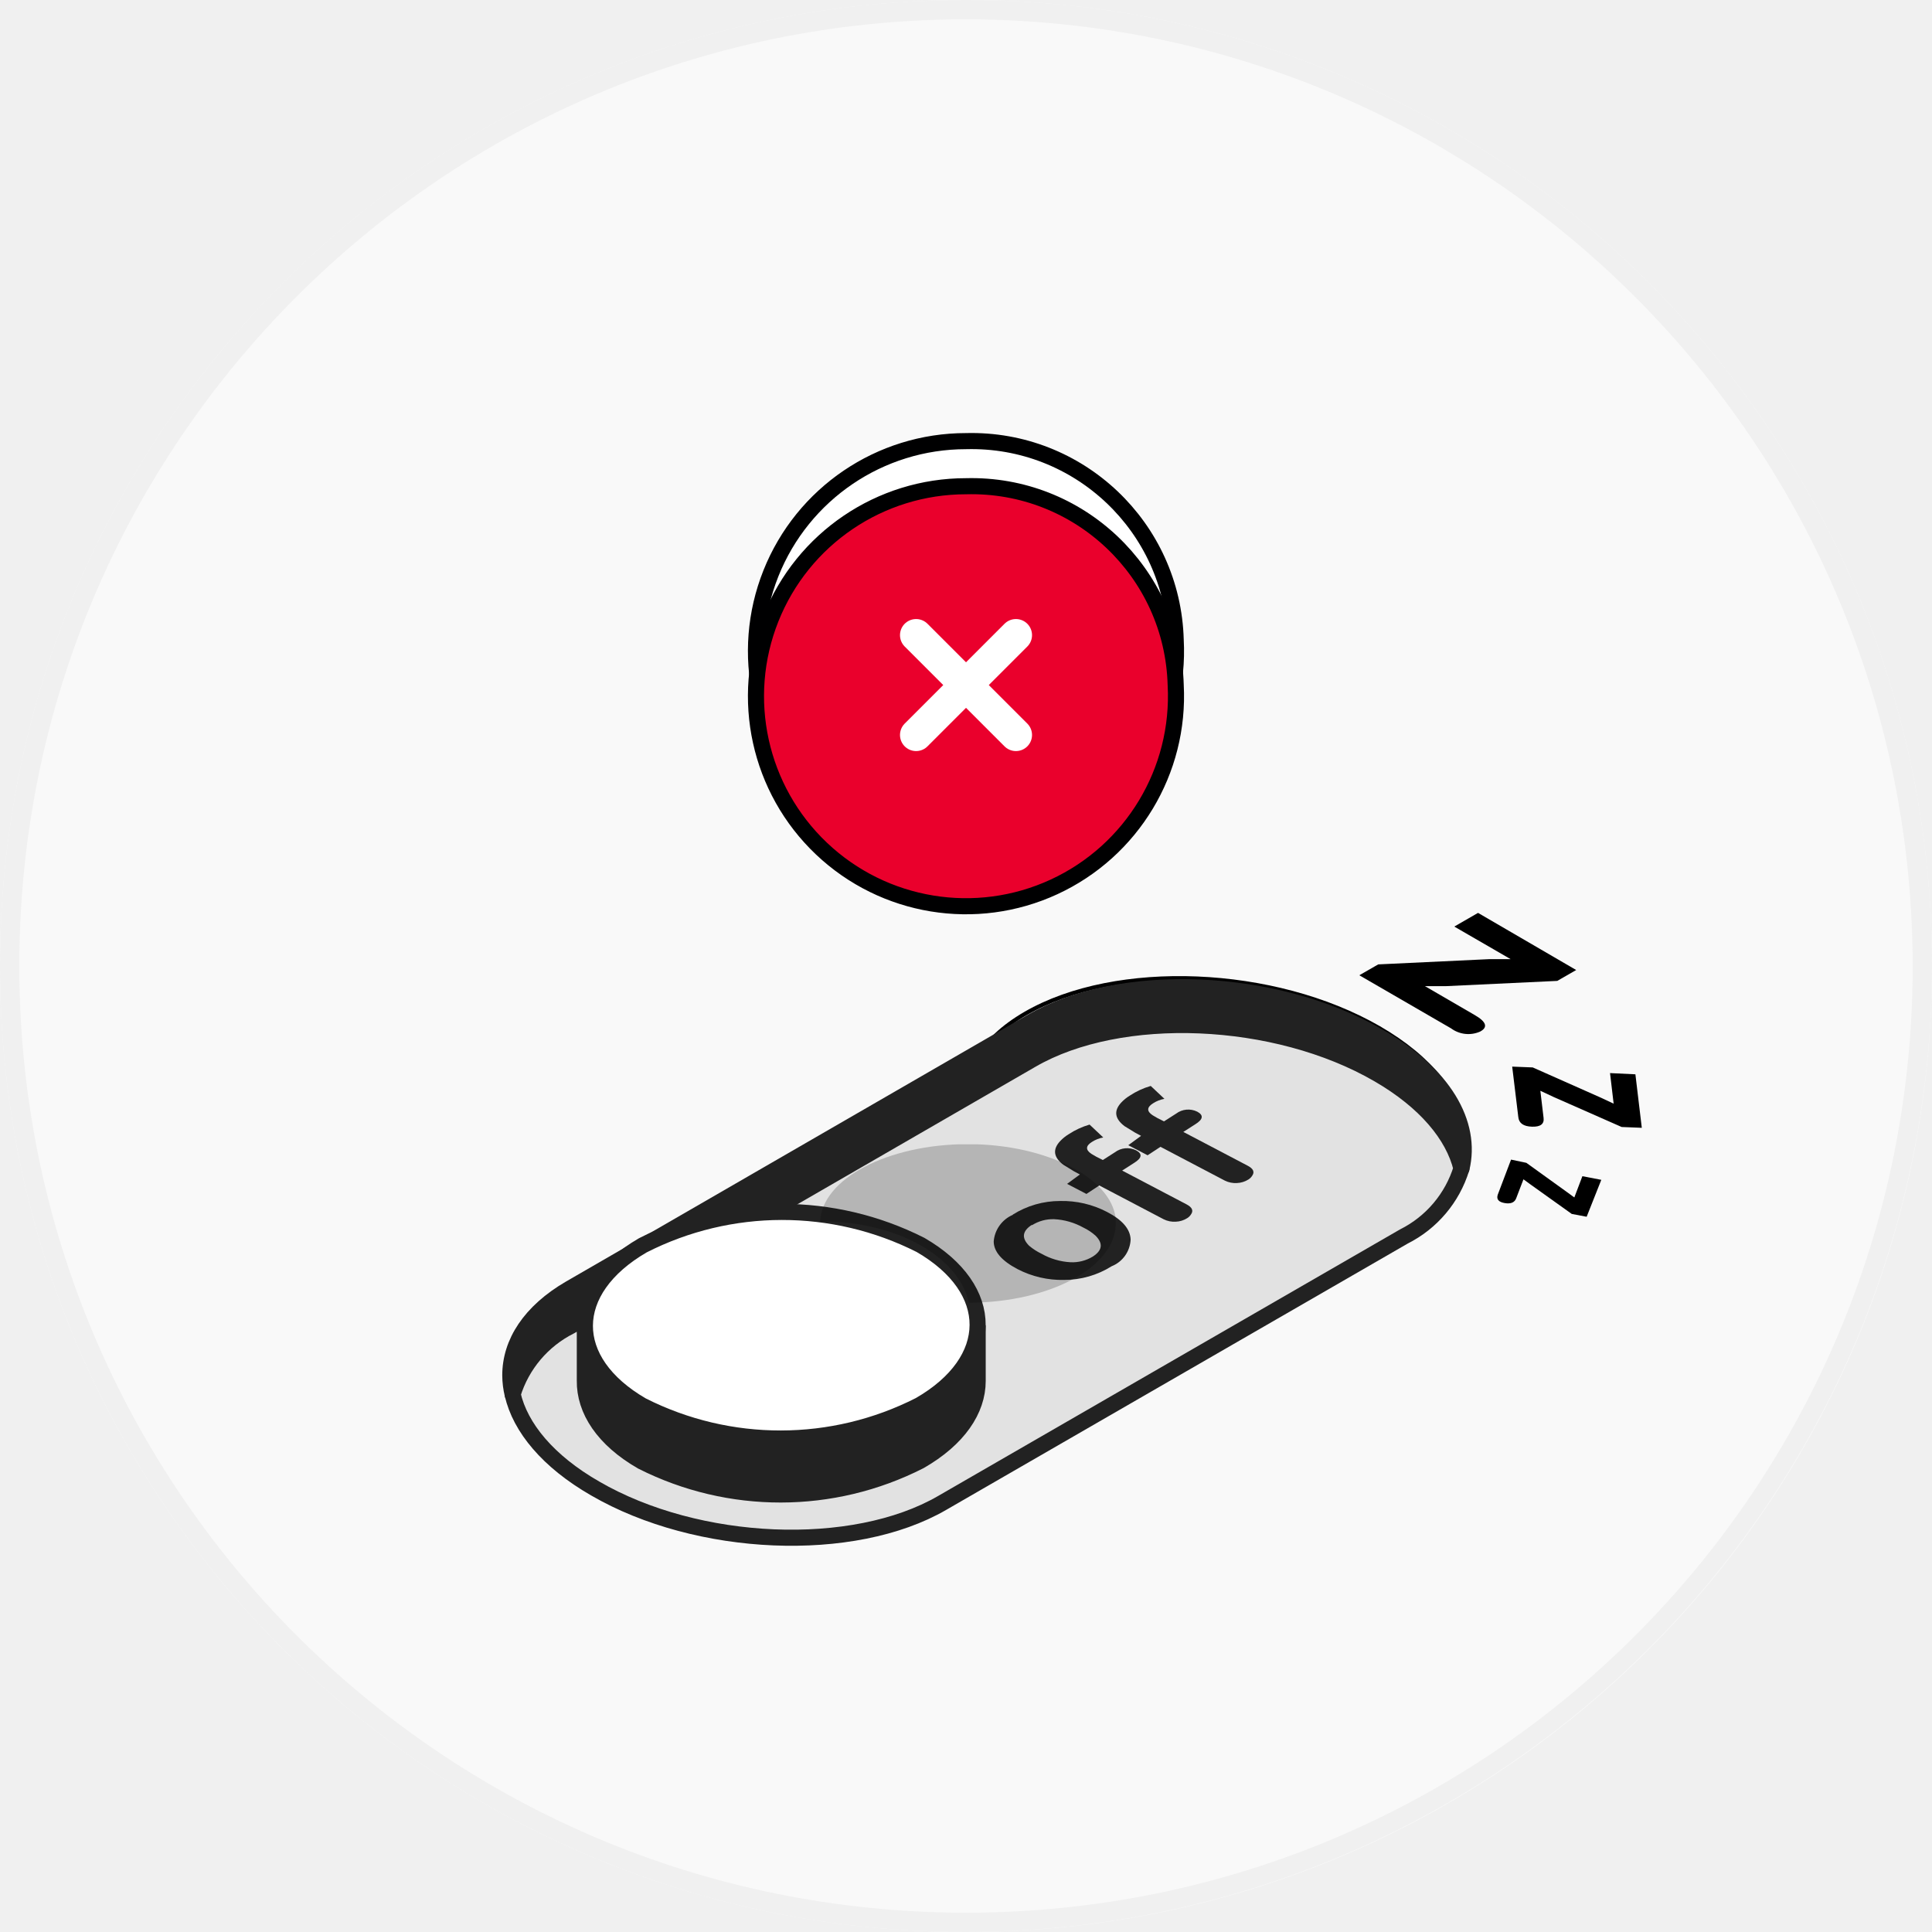
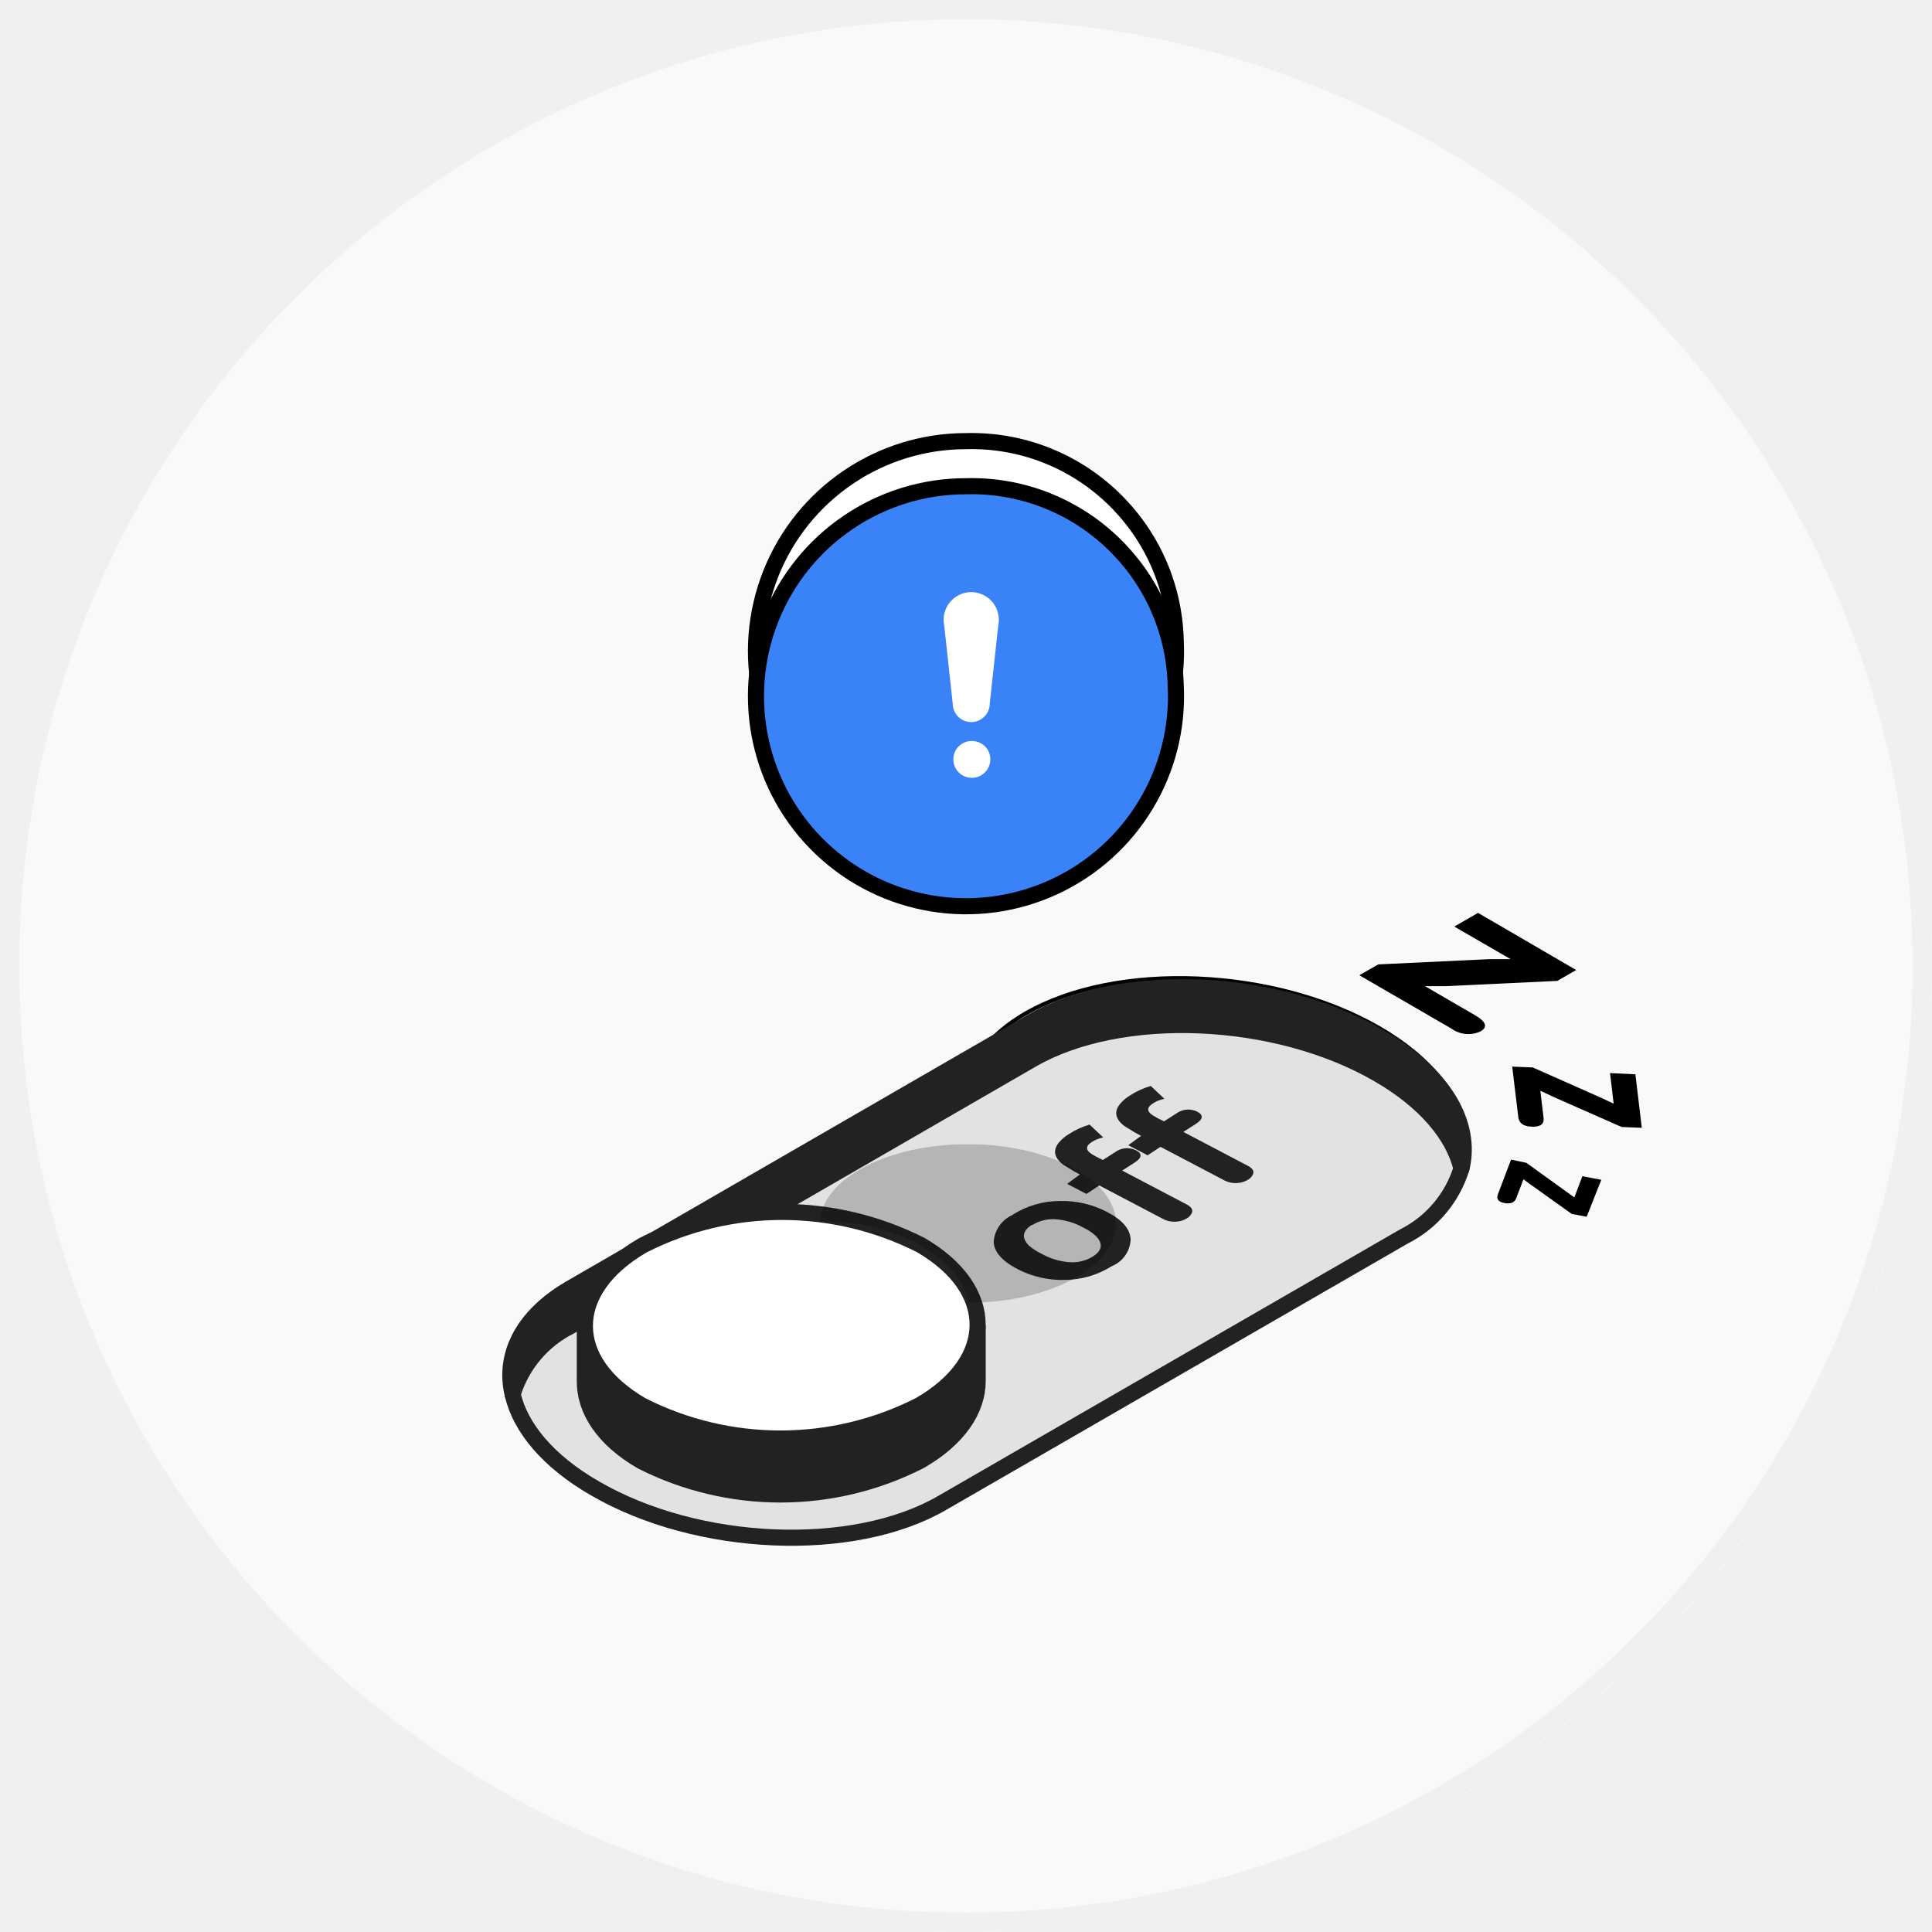
<svg xmlns="http://www.w3.org/2000/svg" width="100" height="100" viewBox="0 0 100 100">
  <defs>
-     <style>
-       .cls-1, .cls-11, .cls-13, .cls-14, .cls-15, .cls-6, .cls-8, .cls-9 {
-         fill: none;
-       }
- 
-       .cls-2 {
-         clip-path: url(#clip-path);
-       }
- 
-       .cls-3 {
-         fill: #f9f9f9;
-       }
- 
-       .cls-4 {
-         fill: #f0f0f0;
-       }
- 
-       .cls-5 {
-         fill: #fff;
-       }
- 
-       .cls-6 {
-         stroke: #000001;
-       }
- 
-       .cls-11, .cls-13, .cls-14, .cls-15, .cls-6, .cls-8 {
-         stroke-linejoin: round;
-       }
- 
-       .cls-11, .cls-6 {
-         stroke-width: 0.833px;
-       }
- 
-       .cls-7 {
-         fill: #ea002c;
-       }
- 
-       .cls-8 {
-         stroke: #fff;
-         stroke-width: 1.667px;
-       }
- 
-       .cls-11, .cls-15, .cls-8 {
-         stroke-linecap: round;
-       }
- 
-       .cls-9 {
-         stroke: #000;
-         stroke-miterlimit: 10;
-         stroke-width: 0.208px;
-       }
- 
-       .cls-10 {
-         fill: #222;
-       }
- 
-       .cls-11, .cls-13, .cls-14, .cls-15 {
-         stroke: #222;
-       }
- 
-       .cls-12 {
-         fill: #e2e2e2;
-       }
- 
-       .cls-13 {
-         stroke-width: 0.833px;
-       }
- 
-       .cls-14 {
-         stroke-width: 0.833px;
-       }
- 
-       .cls-15 {
-         stroke-width: 0.833px;
-       }
- 
-       .cls-16 {
-         opacity: 0.2;
-       }
- 
-       .cls-17 {
-         clip-path: url(#clip-path-4);
-       }
-     </style>
    <clipPath id="clip-path">
-       <rect id="사각형_254987" data-name="사각형 254987" class="cls-1" width="100" height="100" />
+       <rect id="사각형_59828" data-name="사각형 59828" width="100" height="100" transform="translate(138 80)" fill="#d5d5d5" />
    </clipPath>
-     <clipPath id="clip-path-4">
-       <rect id="사각형_254985" data-name="사각형 254985" class="cls-1" width="15.313" height="8.206" />
+     <clipPath id="clip-path-2">
+       <rect id="사각형_434301" data-name="사각형 434301" width="100" height="100" fill="none" />
+     </clipPath>
+     <clipPath id="clip-path-5">
+       <rect id="사각형_434299" data-name="사각형 434299" width="15.313" height="8.206" fill="none" />
    </clipPath>
  </defs>
-   <g id="null_100x100" transform="translate(50 50)">
-     <g id="null_100x100-2" data-name="null_100x100" class="cls-2" transform="translate(-50 -50)">
-       <g id="그룹_335935" data-name="그룹 335935" class="cls-2">
-         <path id="패스_680988" data-name="패스 680988" class="cls-3" d="M50,0A50,50,0,1,1,0,50,50.013,50.013,0,0,1,50,0" />
-         <path id="패스_680989" data-name="패스 680989" class="cls-4" d="M50,100a50,50,0,1,1,50-50,50.066,50.066,0,0,1-50,50M50,1A49,49,0,1,0,99,50,49.053,49.053,0,0,0,50,1" />
-       </g>
-       <g id="그룹_335938" data-name="그룹 335938" class="cls-2">
-         <path id="패스_680990" data-name="패스 680990" class="cls-5" d="M209.608,119.892A10.87,10.87,0,1,1,198.754,109.6a10.578,10.578,0,0,1,10.854,10.292" transform="translate(-148.754 -86.767)" />
-         <path id="패스_680991" data-name="패스 680991" class="cls-6" d="M209.608,119.892A10.87,10.87,0,1,1,198.754,109.6,10.578,10.578,0,0,1,209.608,119.892Z" transform="translate(-148.754 -86.767)" />
-         <path id="패스_680992" data-name="패스 680992" class="cls-7" d="M209.608,131.092A10.87,10.87,0,1,1,198.754,120.8a10.578,10.578,0,0,1,10.854,10.292" transform="translate(-148.754 -95.633)" />
-         <path id="패스_680993" data-name="패스 680993" class="cls-6" d="M209.608,131.092A10.87,10.87,0,1,1,198.754,120.8,10.578,10.578,0,0,1,209.608,131.092Z" transform="translate(-148.754 -95.633)" />
-         <line id="선_93151" data-name="선 93151" class="cls-7" x1="5.167" y2="5.167" transform="translate(47.417 32.875)" />
-         <line id="선_93152" data-name="선 93152" class="cls-8" x1="5.167" y2="5.167" transform="translate(47.417 32.875)" />
-         <line id="선_93153" data-name="선 93153" class="cls-7" x2="5.167" y2="5.167" transform="translate(47.417 32.875)" />
-         <line id="선_93154" data-name="선 93154" class="cls-8" x2="5.167" y2="5.167" transform="translate(47.417 32.875)" />
-         <path id="패스_680994" data-name="패스 680994" d="M348.929,229.758l-.979.563-5.75.271h-1.1l2.583,1.5q.9.521.271.854a1.507,1.507,0,0,1-1.5-.167l-4.75-2.75.979-.562,5.729-.271h1.125l-2.917-1.687,1.229-.708Z" transform="translate(-267.346 -179.55)" />
-         <path id="패스_680995" data-name="패스 680995" d="M382.408,268.167l-1.042-.042-3.542-1.562-.667-.312.167,1.4q.062.479-.6.458t-.708-.5L375.7,265l1.063.042,3.521,1.563.667.313-.187-1.583,1.313.063Z" transform="translate(-297.429 -209.792)" />
-         <path id="패스_680996" data-name="패스 680996" d="M376.606,291.058l-.771-.146-2.1-1.5-.4-.292-.375.979q-.125.333-.6.25t-.354-.437l.687-1.812.792.167,2.083,1.5.4.292.417-1.1.979.188Z" transform="translate(-294.481 -228.079)" />
-         <path id="패스_680997" data-name="패스 680997" class="cls-9" d="M262.373,256.153c-4.687,2.708-12.875,2.375-18.292-.75s-6-7.854-1.312-10.562,12.875-2.375,18.292.75S267.06,253.445,262.373,256.153Z" transform="translate(-189.685 -192.383)" />
-         <path id="패스_680998" data-name="패스 680998" class="cls-10" d="M176.029,254.642c-.4-1.729-1.854-3.458-4.271-4.854-5.312-3.062-13.354-3.4-17.958-.75l-23.9,13.792a5.75,5.75,0,0,0-2.979,3.521,4.229,4.229,0,0,1-.125-1c0-1.687,1.021-3.292,3.1-4.5l23.875-13.792c4.6-2.667,12.646-2.333,17.958.75,3.375,1.958,4.854,4.542,4.271,6.854" transform="translate(-100.383 -194.163)" />
-         <path id="패스_680999" data-name="패스 680999" class="cls-11" d="M176.029,254.642c-.4-1.729-1.854-3.458-4.271-4.854-5.312-3.062-13.354-3.4-17.958-.75l-23.9,13.792a5.75,5.75,0,0,0-2.979,3.521,4.229,4.229,0,0,1-.125-1c0-1.687,1.021-3.292,3.1-4.5l23.875-13.792c4.6-2.667,12.646-2.333,17.958.75C175.133,249.746,176.592,252.329,176.029,254.642Z" transform="translate(-100.383 -194.163)" />
-         <path id="패스_681000" data-name="패스 681000" class="cls-12" d="M176.5,262.084a5.873,5.873,0,0,1-2.979,3.521l-23.9,13.792c-4.6,2.667-12.646,2.333-17.958-.75-2.437-1.4-3.875-3.146-4.271-4.875a5.873,5.873,0,0,1,2.979-3.521l23.875-13.792c4.6-2.667,12.646-2.333,17.958.75,2.438,1.4,3.875,3.146,4.271,4.854" transform="translate(-100.858 -201.604)" />
-         <path id="패스_681001" data-name="패스 681001" class="cls-13" d="M176.5,262.084a5.873,5.873,0,0,1-2.979,3.521l-23.9,13.792c-4.6,2.667-12.646,2.333-17.958-.75-2.437-1.4-3.875-3.146-4.271-4.875a5.873,5.873,0,0,1,2.979-3.521l23.875-13.792c4.6-2.667,12.646-2.333,17.958.75C174.65,258.625,176.087,260.375,176.5,262.084Z" transform="translate(-100.858 -201.604)" />
-         <path id="패스_681002" data-name="패스 681002" class="cls-10" d="M165.632,329.3v2.875c0,1.5-1,3-3,4.146a15.888,15.888,0,0,1-14.375.021c-2-1.146-2.979-2.667-2.958-4.187V329.3" transform="translate(-115.028 -260.696)" />
-         <path id="패스_681003" data-name="패스 681003" class="cls-14" d="M165.632,329.3v2.875c0,1.5-1,3-3,4.146a15.888,15.888,0,0,1-14.375.021c-2-1.146-2.979-2.667-2.958-4.187V329.3" transform="translate(-115.028 -260.696)" />
-         <path id="패스_681004" data-name="패스 681004" class="cls-5" d="M148.31,302.829a15.888,15.888,0,0,1,14.375-.021c3.958,2.292,3.938,6-.042,8.292a15.888,15.888,0,0,1-14.375.021c-3.958-2.292-3.937-6,.042-8.292" transform="translate(-115.039 -238.371)" />
-         <path id="패스_681005" data-name="패스 681005" class="cls-15" d="M148.31,302.829a15.888,15.888,0,0,1,14.375-.021c3.958,2.292,3.938,6-.042,8.292a15.888,15.888,0,0,1-14.375.021C144.31,308.829,144.331,305.142,148.31,302.829Z" transform="translate(-115.039 -238.371)" />
-         <path id="패스_681006" data-name="패스 681006" class="cls-10" d="M247.879,299.1a4.583,4.583,0,0,1,2.458-.708,5,5,0,0,1,2.417.563q1.208.625,1.229,1.438A1.565,1.565,0,0,1,253,301.77a4.625,4.625,0,0,1-2.458.708,5,5,0,0,1-2.417-.562q-1.229-.646-1.229-1.437a1.648,1.648,0,0,1,1-1.375m.979.521q-.75.479-.146,1.083a3.02,3.02,0,0,0,.646.417,3.437,3.437,0,0,0,1.5.438,2.042,2.042,0,0,0,1.146-.292q.75-.479.146-1.083a2.584,2.584,0,0,0-.625-.417,3.459,3.459,0,0,0-1.521-.437,2.021,2.021,0,0,0-1.146.313" transform="translate(-195.462 -236.229)" />
-         <path id="패스_681007" data-name="패스 681007" class="cls-10" d="M263.412,281.983l-.312-.167-.542-.333q-.771-.583-.167-1.229a2.1,2.1,0,0,1,.438-.354,4,4,0,0,1,1.083-.5l.708.667a1.6,1.6,0,0,0-.583.229q-.5.313-.021.625l.25.146.333.167.625-.4a1.046,1.046,0,0,1,1.1-.1q.5.271-.1.646l-.625.4,3.333,1.75q.438.229.229.521a.625.625,0,0,1-.187.188,1.187,1.187,0,0,1-.6.188,1.229,1.229,0,0,1-.625-.125l-3.333-1.75-.667.438-1-.521Z" transform="translate(-207.516 -221.192)" />
-         <path id="패스_681008" data-name="패스 681008" class="cls-10" d="M278.612,272.383l-.312-.167-.542-.333q-.771-.583-.167-1.229a2.1,2.1,0,0,1,.438-.354,4,4,0,0,1,1.083-.5l.708.667a1.6,1.6,0,0,0-.583.229q-.5.312-.021.625l.25.146.333.167.625-.4a1.046,1.046,0,0,1,1.1-.1q.5.271-.1.646l-.625.4,3.333,1.75q.438.229.229.521a.625.625,0,0,1-.187.188,1.208,1.208,0,0,1-.6.187,1.229,1.229,0,0,1-.625-.125l-3.333-1.75-.667.438-1-.521Z" transform="translate(-219.55 -213.592)" />
-         <g id="그룹_335937" data-name="그룹 335937" class="cls-16" transform="translate(42.438 59.229)">
-           <g id="그룹_335936" data-name="그룹 335936" class="cls-17">
-             <path id="패스_681009" data-name="패스 681009" d="M219.013,288.4c0,2.25-3.4,4.083-7.6,4.1-.542-2.4-3.75-4.208-7.6-4.208h-.1c.1-2.208,3.5-4,7.646-4s7.667,1.833,7.667,4.1" transform="translate(-203.7 -284.3)" />
+   <g id="illust_member_pause" transform="translate(-138 -80)" clip-path="url(#clip-path)">
+     <g id="null_100x100" transform="translate(188 130)">
+       <g id="그룹_586864" data-name="그룹 586864" transform="translate(-50 -50)" clip-path="url(#clip-path-2)">
+         <g id="그룹_586860" data-name="그룹 586860" clip-path="url(#clip-path-2)">
+           <path id="패스_1457798" data-name="패스 1457798" d="M50,0A50,50,0,1,1,0,50,50.013,50.013,0,0,1,50,0" fill="#f9f9f9" />
+           <path id="패스_1457799" data-name="패스 1457799" d="M50,100a50,50,0,1,1,50-50,50.066,50.066,0,0,1-50,50M50,1A49,49,0,1,0,99,50,49.053,49.053,0,0,0,50,1" fill="#f0f0f0" />
+         </g>
+         <g id="그룹_586863" data-name="그룹 586863" clip-path="url(#clip-path-2)">
+           <path id="패스_1457800" data-name="패스 1457800" d="M209.608,119.892A10.87,10.87,0,1,1,198.754,109.6a10.578,10.578,0,0,1,10.854,10.292" transform="translate(-148.754 -86.767)" fill="#fff" />
+           <path id="패스_1457801" data-name="패스 1457801" d="M209.608,119.892A10.87,10.87,0,1,1,198.754,109.6,10.578,10.578,0,0,1,209.608,119.892Z" transform="translate(-148.754 -86.767)" fill="none" stroke="#000001" stroke-linejoin="round" stroke-width="0.833" />
+           <path id="패스_1457802" data-name="패스 1457802" d="M209.608,131.092A10.87,10.87,0,1,1,198.754,120.8a10.578,10.578,0,0,1,10.854,10.292" transform="translate(-148.754 -95.633)" fill="#3982f7" />
+           <path id="패스_1457803" data-name="패스 1457803" d="M209.608,131.092A10.87,10.87,0,1,1,198.754,120.8,10.578,10.578,0,0,1,209.608,131.092Z" transform="translate(-148.754 -95.633)" fill="none" stroke="#000001" stroke-linejoin="round" stroke-width="0.833" />
+           <path id="패스_1457804" data-name="패스 1457804" d="M238.485,184.367a.979.979,0,0,0-1.354,0,.958.958,0,1,0,1.354,0" transform="translate(-187.506 -145.742)" fill="#fff" />
+           <path id="패스_1457805" data-name="패스 1457805" d="M235.886,147.1a1.438,1.438,0,0,0-1.417,1.75l.438,4.021a.958.958,0,0,0,1.917,0l.437-4.021a1.437,1.437,0,0,0-1.4-1.75" transform="translate(-185.594 -116.454)" fill="#fff" />
+           <path id="패스_1457806" data-name="패스 1457806" d="M348.929,229.758l-.979.563-5.75.271h-1.1l2.583,1.5q.9.521.271.854a1.507,1.507,0,0,1-1.5-.167l-4.75-2.75.979-.562,5.729-.271h1.125l-2.917-1.687,1.229-.708Z" transform="translate(-267.346 -179.55)" />
+           <path id="패스_1457807" data-name="패스 1457807" d="M382.408,268.167l-1.042-.042-3.542-1.562-.667-.312.167,1.4q.062.479-.6.458t-.708-.5L375.7,265l1.063.042,3.521,1.563.667.313-.187-1.583,1.313.063Z" transform="translate(-297.429 -209.792)" />
+           <path id="패스_1457808" data-name="패스 1457808" d="M376.606,291.058l-.771-.146-2.1-1.5-.4-.292-.375.979q-.125.333-.6.25t-.354-.437l.687-1.812.792.167,2.083,1.5.4.292.417-1.1.979.188Z" transform="translate(-294.481 -228.079)" />
+           <path id="패스_1457809" data-name="패스 1457809" d="M262.373,256.153c-4.687,2.708-12.875,2.375-18.292-.75s-6-7.854-1.312-10.562,12.875-2.375,18.292.75S267.06,253.445,262.373,256.153Z" transform="translate(-189.685 -192.383)" fill="none" stroke="#000" stroke-miterlimit="10" stroke-width="0.208" />
+           <path id="패스_1457810" data-name="패스 1457810" d="M176.029,254.642c-.4-1.729-1.854-3.458-4.271-4.854-5.312-3.062-13.354-3.4-17.958-.75l-23.9,13.792a5.75,5.75,0,0,0-2.979,3.521,4.229,4.229,0,0,1-.125-1c0-1.687,1.021-3.292,3.1-4.5l23.875-13.792c4.6-2.667,12.646-2.333,17.958.75,3.375,1.958,4.854,4.542,4.271,6.854" transform="translate(-100.383 -194.163)" fill="#222" />
+           <path id="패스_1457811" data-name="패스 1457811" d="M176.029,254.642c-.4-1.729-1.854-3.458-4.271-4.854-5.312-3.062-13.354-3.4-17.958-.75l-23.9,13.792a5.75,5.75,0,0,0-2.979,3.521,4.229,4.229,0,0,1-.125-1c0-1.687,1.021-3.292,3.1-4.5l23.875-13.792c4.6-2.667,12.646-2.333,17.958.75C175.133,249.746,176.592,252.329,176.029,254.642Z" transform="translate(-100.383 -194.163)" fill="none" stroke="#222" stroke-linecap="round" stroke-linejoin="round" stroke-width="0.833" />
+           <path id="패스_1457812" data-name="패스 1457812" d="M176.5,262.084a5.873,5.873,0,0,1-2.979,3.521l-23.9,13.792c-4.6,2.667-12.646,2.333-17.958-.75-2.437-1.4-3.875-3.146-4.271-4.875a5.873,5.873,0,0,1,2.979-3.521l23.875-13.792c4.6-2.667,12.646-2.333,17.958.75,2.438,1.4,3.875,3.146,4.271,4.854" transform="translate(-100.858 -201.604)" fill="#e2e2e2" />
+           <path id="패스_1457813" data-name="패스 1457813" d="M176.5,262.084a5.873,5.873,0,0,1-2.979,3.521l-23.9,13.792c-4.6,2.667-12.646,2.333-17.958-.75-2.437-1.4-3.875-3.146-4.271-4.875a5.873,5.873,0,0,1,2.979-3.521l23.875-13.792c4.6-2.667,12.646-2.333,17.958.75C174.65,258.625,176.087,260.375,176.5,262.084Z" transform="translate(-100.858 -201.604)" fill="none" stroke="#222" stroke-linejoin="round" stroke-width="0.833" />
+           <path id="패스_1457814" data-name="패스 1457814" d="M165.632,329.3v2.875c0,1.5-1,3-3,4.146a15.888,15.888,0,0,1-14.375.021c-2-1.146-2.979-2.667-2.958-4.187V329.3" transform="translate(-115.028 -260.696)" fill="#222" />
+           <path id="패스_1457815" data-name="패스 1457815" d="M165.632,329.3v2.875c0,1.5-1,3-3,4.146a15.888,15.888,0,0,1-14.375.021c-2-1.146-2.979-2.667-2.958-4.187V329.3" transform="translate(-115.028 -260.696)" fill="none" stroke="#222" stroke-linejoin="round" stroke-width="0.833" />
+           <path id="패스_1457816" data-name="패스 1457816" d="M148.31,302.829a15.888,15.888,0,0,1,14.375-.021c3.958,2.292,3.938,6-.042,8.292a15.888,15.888,0,0,1-14.375.021c-3.958-2.292-3.937-6,.042-8.292" transform="translate(-115.039 -238.371)" fill="#fff" />
+           <path id="패스_1457817" data-name="패스 1457817" d="M148.31,302.829a15.888,15.888,0,0,1,14.375-.021c3.958,2.292,3.938,6-.042,8.292a15.888,15.888,0,0,1-14.375.021C144.31,308.829,144.331,305.142,148.31,302.829Z" transform="translate(-115.039 -238.371)" fill="none" stroke="#222" stroke-linecap="round" stroke-linejoin="round" stroke-width="0.833" />
+           <path id="패스_1457818" data-name="패스 1457818" d="M247.879,299.1a4.583,4.583,0,0,1,2.458-.708,5,5,0,0,1,2.417.563q1.208.625,1.229,1.438A1.565,1.565,0,0,1,253,301.77a4.625,4.625,0,0,1-2.458.708,5,5,0,0,1-2.417-.562q-1.229-.646-1.229-1.437a1.648,1.648,0,0,1,1-1.375m.979.521q-.75.479-.146,1.083a3.02,3.02,0,0,0,.646.417,3.437,3.437,0,0,0,1.5.438,2.042,2.042,0,0,0,1.146-.292q.75-.479.146-1.083a2.584,2.584,0,0,0-.625-.417,3.459,3.459,0,0,0-1.521-.437,2.021,2.021,0,0,0-1.146.313" transform="translate(-195.462 -236.229)" fill="#222" />
+           <path id="패스_1457819" data-name="패스 1457819" d="M263.412,281.983l-.312-.167-.542-.333q-.771-.583-.167-1.229a2.1,2.1,0,0,1,.438-.354,4,4,0,0,1,1.083-.5l.708.667a1.6,1.6,0,0,0-.583.229q-.5.313-.021.625l.25.146.333.167.625-.4a1.046,1.046,0,0,1,1.1-.1q.5.271-.1.646l-.625.4,3.333,1.75q.438.229.229.521a.625.625,0,0,1-.187.188,1.187,1.187,0,0,1-.6.188,1.229,1.229,0,0,1-.625-.125l-3.333-1.75-.667.438-1-.521Z" transform="translate(-207.516 -221.192)" fill="#222" />
+           <path id="패스_1457820" data-name="패스 1457820" d="M278.612,272.383l-.312-.167-.542-.333q-.771-.583-.167-1.229a2.1,2.1,0,0,1,.438-.354,4,4,0,0,1,1.083-.5l.708.667a1.6,1.6,0,0,0-.583.229q-.5.313-.021.625l.25.146.333.167.625-.4a1.046,1.046,0,0,1,1.1-.1q.5.271-.1.646l-.625.4,3.333,1.75q.438.229.229.521a.625.625,0,0,1-.187.188,1.209,1.209,0,0,1-.6.188,1.229,1.229,0,0,1-.625-.125l-3.333-1.75-.667.438-1-.521Z" transform="translate(-219.55 -213.592)" fill="#222" />
+           <g id="그룹_586862" data-name="그룹 586862" transform="translate(42.438 59.229)" opacity="0.2">
+             <g id="그룹_586861" data-name="그룹 586861" clip-path="url(#clip-path-5)">
+               <path id="패스_1457821" data-name="패스 1457821" d="M219.013,288.4c0,2.25-3.4,4.083-7.6,4.1-.542-2.4-3.75-4.208-7.6-4.208h-.1c.1-2.208,3.5-4,7.646-4s7.667,1.833,7.667,4.1" transform="translate(-203.7 -284.3)" />
+             </g>
          </g>
        </g>
      </g>
    </g>
  </g>
</svg>
